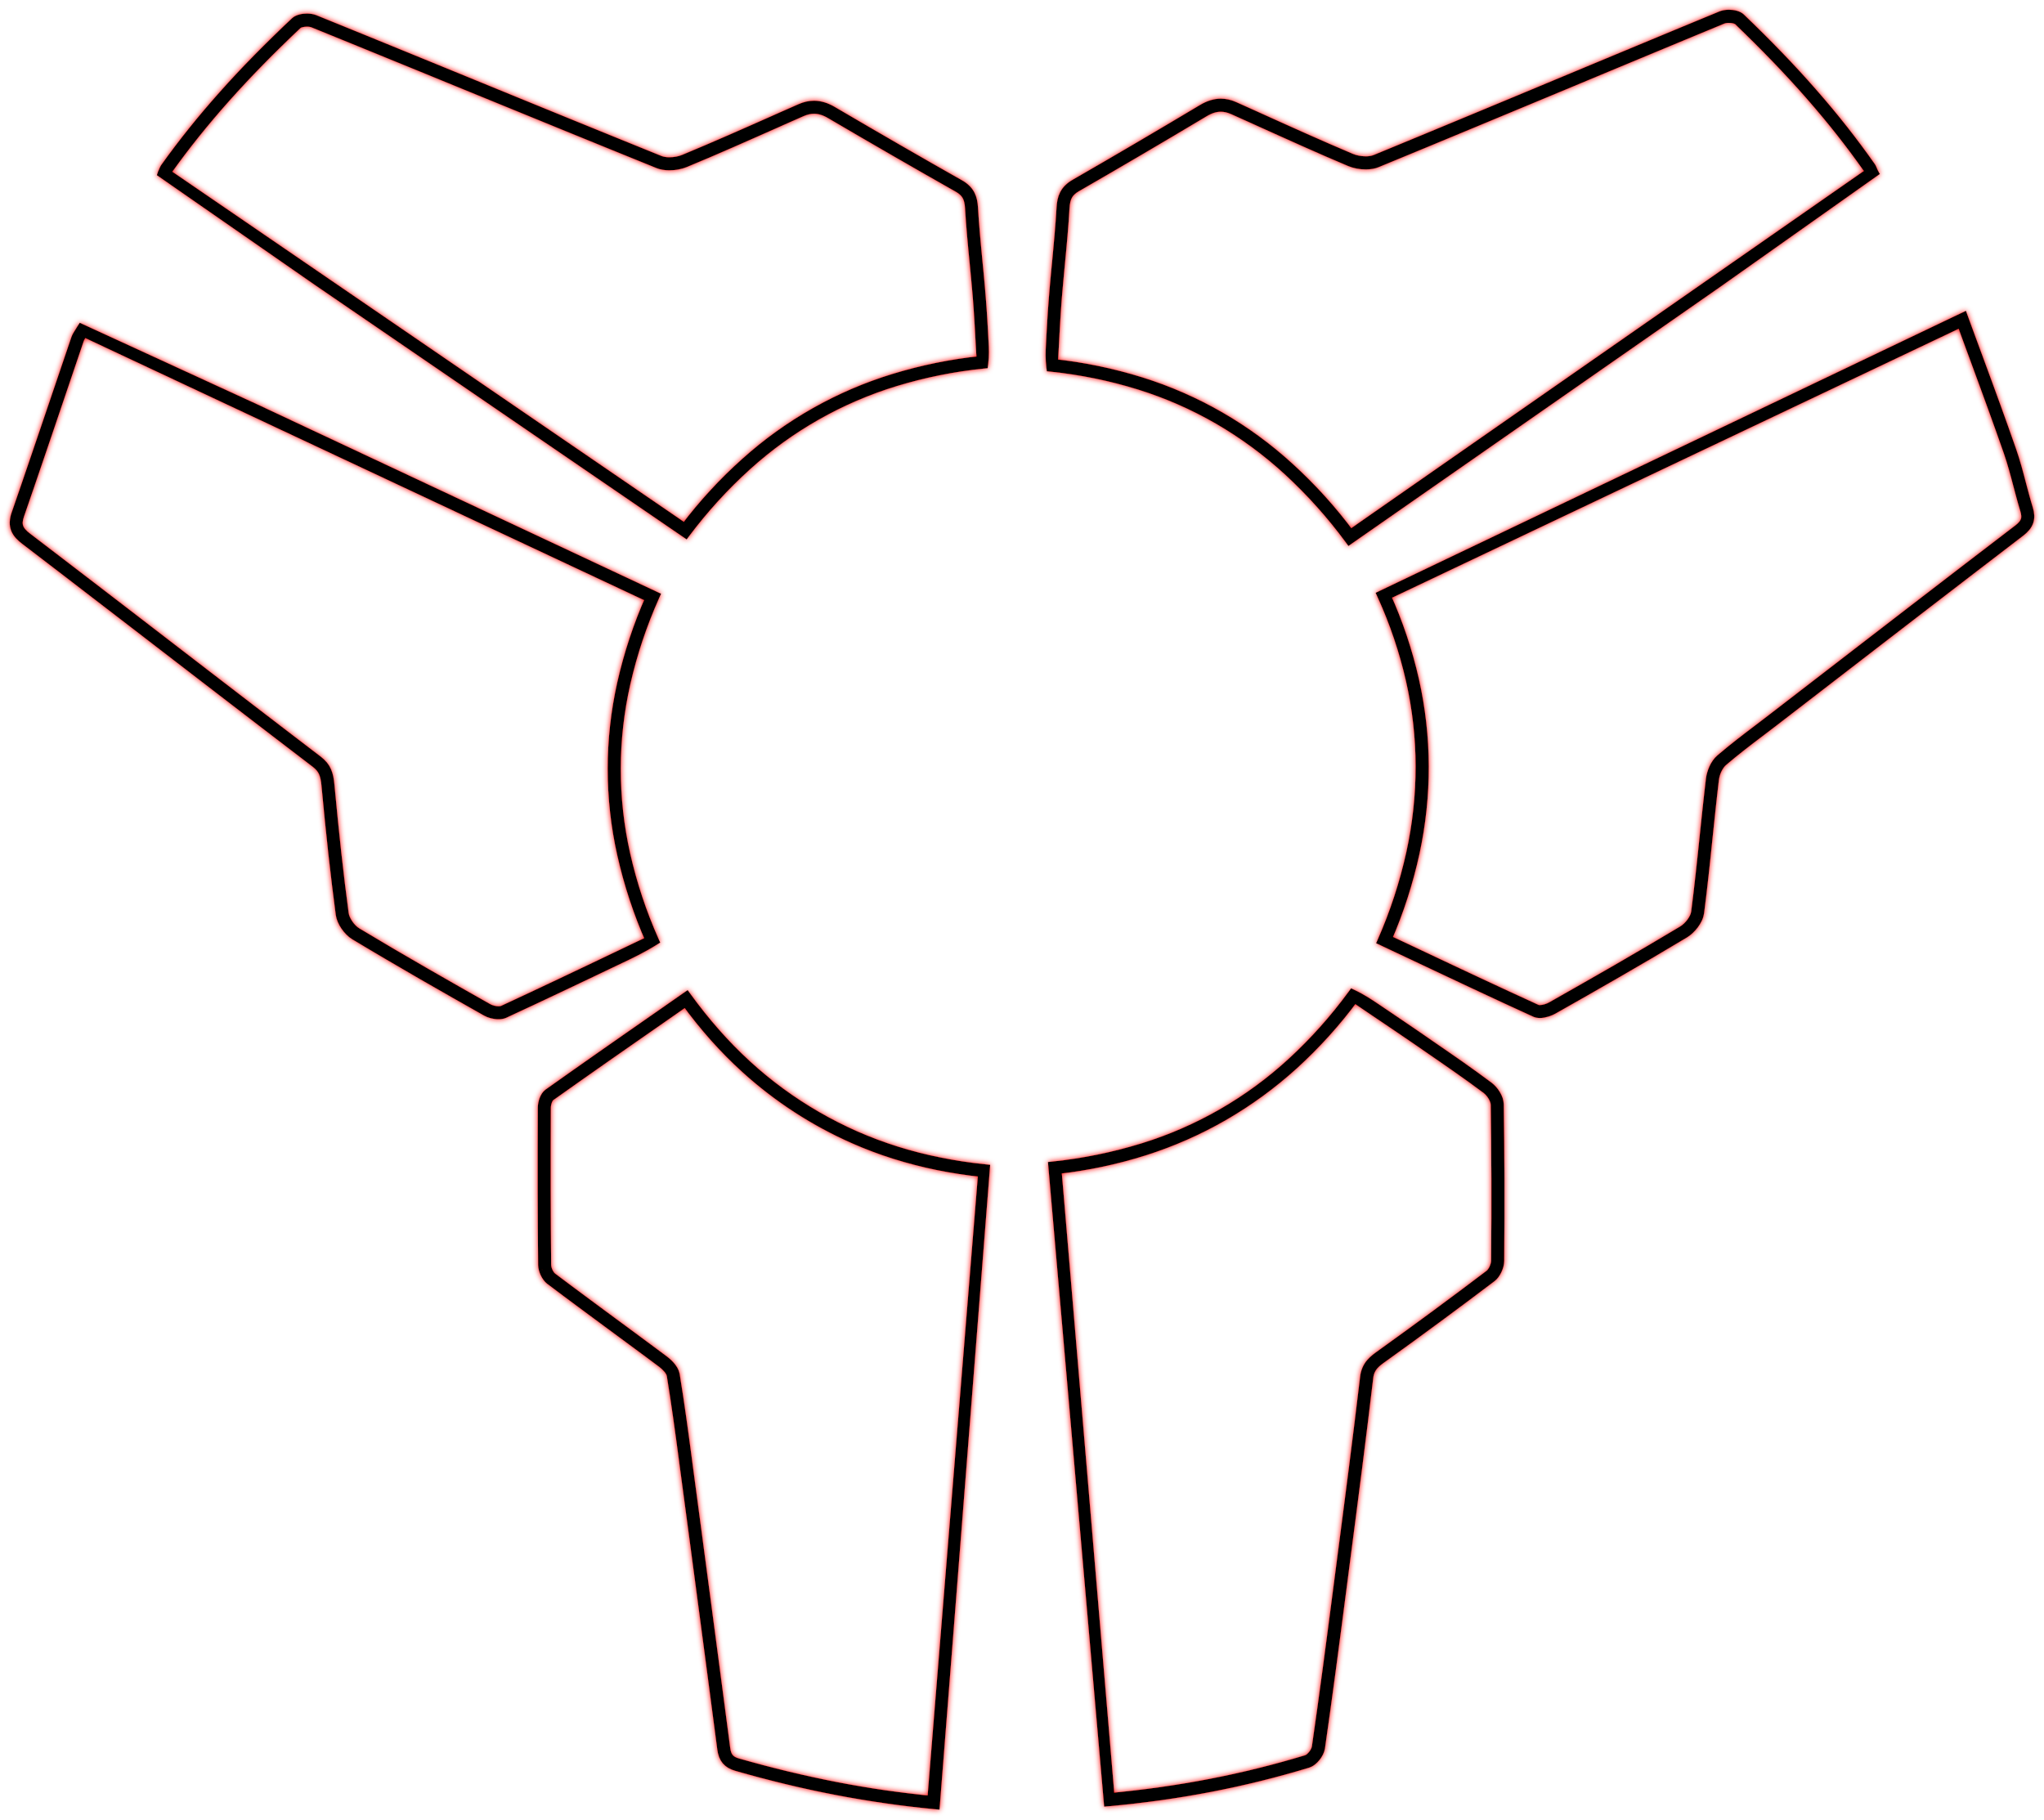
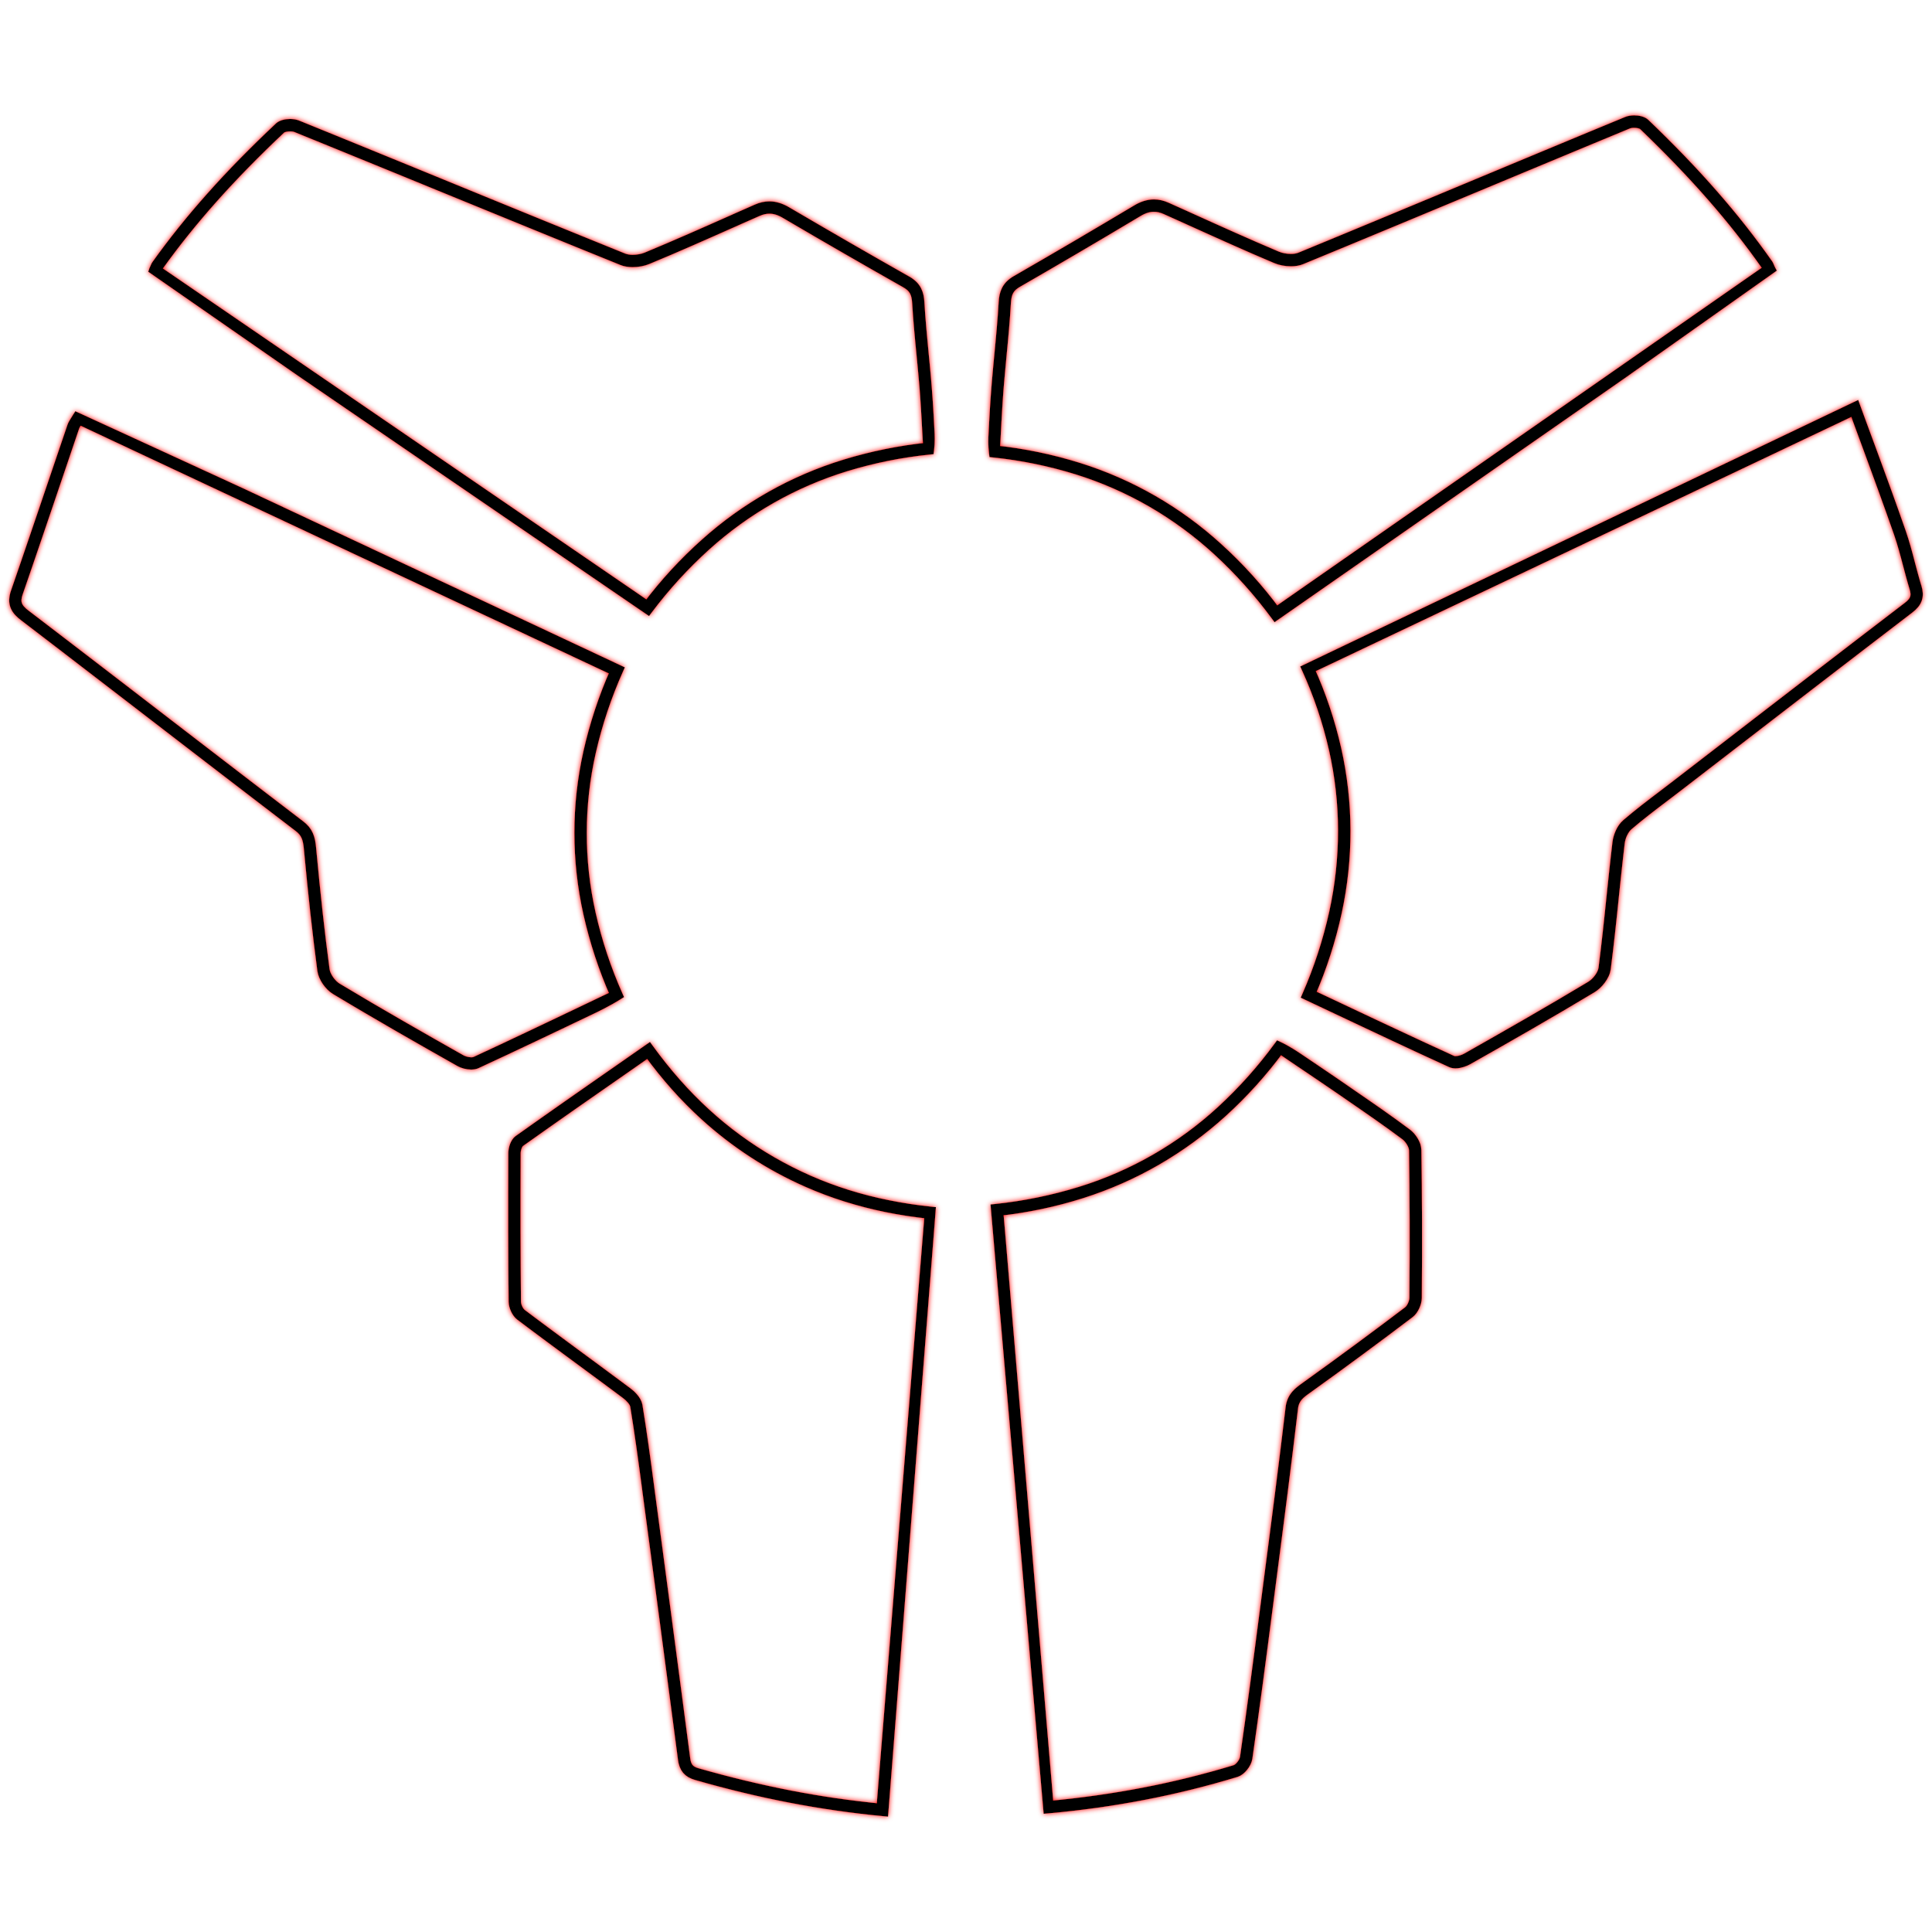
- <svg xmlns="http://www.w3.org/2000/svg" width="629.656" height="560.458" viewBox="0 0 629.656 560.458">
+ <svg xmlns="http://www.w3.org/2000/svg" width="400" height="400" viewBox="0 0 629.656 560.458">
  <defs>
    <filter id="Path_1318" x="0" y="96.42" width="206.643" height="220.56" filterUnits="userSpaceOnUse">
      <feOffset input="SourceAlpha" />
      <feGaussianBlur stdDeviation="1" result="blur" />
      <feFlood flood-color="red" />
      <feComposite operator="in" in2="blur" />
      <feComposite in="SourceGraphic" />
    </filter>
    <filter id="Path_1363" x="162.632" y="301.988" width="145.39" height="258.47" filterUnits="userSpaceOnUse">
      <feOffset input="SourceAlpha" />
      <feGaussianBlur stdDeviation="1" result="blur-2" />
      <feFlood flood-color="red" />
      <feComposite operator="in" in2="blur-2" />
      <feComposite in="SourceGraphic" />
    </filter>
    <filter id="Path_1426" x="319.819" y="301.444" width="146.622" height="258.085" filterUnits="userSpaceOnUse">
      <feOffset input="SourceAlpha" />
      <feGaussianBlur stdDeviation="1" result="blur-3" />
      <feFlood flood-color="red" />
      <feComposite operator="in" in2="blur-3" />
      <feComposite in="SourceGraphic" />
    </filter>
    <filter id="Path_1431" x="319.102" y="0" width="262.984" height="171.186" filterUnits="userSpaceOnUse">
      <feOffset input="SourceAlpha" />
      <feGaussianBlur stdDeviation="1" result="blur-4" />
      <feFlood flood-color="red" />
      <feComposite operator="in" in2="blur-4" />
      <feComposite in="SourceGraphic" />
    </filter>
    <filter id="Path_2081" x="45.33" y="1.178" width="262.301" height="167.997" filterUnits="userSpaceOnUse">
      <feOffset input="SourceAlpha" />
      <feGaussianBlur stdDeviation="1" result="blur-5" />
      <feFlood flood-color="red" />
      <feComposite operator="in" in2="blur-5" />
      <feComposite in="SourceGraphic" />
    </filter>
    <filter id="Path_1434" x="420.756" y="92.746" width="208.9" height="223.844" filterUnits="userSpaceOnUse">
      <feOffset input="SourceAlpha" />
      <feGaussianBlur stdDeviation="1" result="blur-6" />
      <feFlood flood-color="red" />
      <feComposite operator="in" in2="blur-6" />
      <feComposite in="SourceGraphic" />
    </filter>
  </defs>
  <g id="Group_4" data-name="Group 4" transform="translate(-219.068 1320.84)">
    <g id="Group_1075" data-name="Group 1075" transform="translate(110.75 -1320.11)">
      <g transform="matrix(1, 0, 0, 1, 108.32, -0.73)" filter="url(#Path_1318)">
        <path id="Path_1318-2" data-name="Path 1318" d="M309.99,182.9a144.044,144.044,0,0,0-8.94,26.71,119.389,119.389,0,0,0-.08,52.84,142.735,142.735,0,0,0,8.83,26.6c-.91.57-1.8,1.09-2.67,1.58s-1.74.96-2.59,1.4-1.7.86-2.54,1.27-1.67.81-2.51,1.2c-3.08,1.47-6.11,2.92-9.12,4.35s-5.98,2.85-8.95,4.25-5.91,2.8-8.87,4.18-5.9,2.76-8.87,4.13a2.748,2.748,0,0,1-.4.15c-.14.04-.29.08-.44.11a3.549,3.549,0,0,1-.47.06c-.16.01-.32.02-.49.02a6.819,6.819,0,0,1-1-.07,8.414,8.414,0,0,1-1-.2,8.8,8.8,0,0,1-.95-.31,6.52,6.52,0,0,1-.84-.4c-3.05-1.72-6.23-3.52-9.5-5.38s-6.64-3.79-10.07-5.76-6.9-3.99-10.38-6.04-6.99-4.12-10.46-6.21a8.225,8.225,0,0,1-1.57-1.24,11.724,11.724,0,0,1-1.35-1.62,10.425,10.425,0,0,1-1-1.81,7.32,7.32,0,0,1-.52-1.81c-.4-2.99-.79-6.03-1.16-9.14s-.75-6.28-1.11-9.56-.72-6.66-1.07-10.16-.7-7.14-1.06-10.94a17.1,17.1,0,0,0-.3-2.1,9.062,9.062,0,0,0-.54-1.76,6.6,6.6,0,0,0-.93-1.53,8.226,8.226,0,0,0-1.47-1.39q-5.685-4.335-11.4-8.72-5.715-4.365-11.41-8.75-5.7-4.365-11.35-8.72-5.655-4.335-11.22-8.63-5.415-4.17-10.92-8.4t-11.04-8.48q-5.535-4.245-11.08-8.51l-11.07-8.47a12.611,12.611,0,0,1-1.77-1.58,6.193,6.193,0,0,1-1.14-1.75,5.241,5.241,0,0,1-.38-2.1,8.657,8.657,0,0,1,.52-2.62c1.01-2.93,2.03-5.88,3.04-8.82s2.02-5.9,3.02-8.85,2-5.89,3-8.82,1.98-5.84,2.96-8.73c.53-1.56,1.06-3.13,1.59-4.69s1.06-3.12,1.59-4.69l1.59-4.68,1.59-4.68a4.217,4.217,0,0,1,.18-.45c.07-.15.14-.29.22-.44s.17-.3.27-.45.2-.32.3-.49c.05-.09.11-.17.17-.27s.12-.19.18-.29.12-.2.19-.31.13-.22.2-.33l53.47,24.57ZM299.07,293.6c.8-.38,1.59-.76,2.39-1.14s1.6-.76,2.4-1.15,1.61-.77,2.41-1.15,1.61-.77,2.42-1.15a144.537,144.537,0,0,1-8.75-26.57,120.146,120.146,0,0,1-.01-52.61,142.712,142.712,0,0,1,8.74-26.43L134.04,101.5c-.04.08-.09.15-.13.22s-.09.14-.13.21a1.374,1.374,0,0,1-.13.2c-.04.07-.08.13-.12.2-.1.15-.19.3-.28.44s-.17.28-.24.41-.14.26-.2.39a2.989,2.989,0,0,0-.15.38l-1.59,4.68q-.795,2.34-1.59,4.69t-1.59,4.69c-.53,1.56-1.06,3.13-1.59,4.69-.98,2.89-1.96,5.8-2.96,8.73s-1.99,5.87-3,8.82-2.01,5.9-3.02,8.85-2.02,5.9-3.04,8.83a7.84,7.84,0,0,0-.46,2.04,4.3,4.3,0,0,0,.21,1.73,5.038,5.038,0,0,0,.94,1.58,10.494,10.494,0,0,0,1.73,1.58q5.52,4.215,11.07,8.47l11.09,8.5q5.535,4.245,11.04,8.48l10.92,8.4q5.565,4.29,11.22,8.63t11.35,8.72q5.7,4.365,11.41,8.75,5.7,4.365,11.4,8.72a10.36,10.36,0,0,1,1.65,1.56,7.1,7.1,0,0,1,1.05,1.71,9.565,9.565,0,0,1,.61,1.94,20.349,20.349,0,0,1,.32,2.27c.35,3.79.7,7.42,1.06,10.92s.71,6.88,1.07,10.15.73,6.45,1.11,9.55.77,6.14,1.17,9.13a6,6,0,0,0,.47,1.58,10.429,10.429,0,0,0,2.12,3.08,7.238,7.238,0,0,0,1.38,1.1c3.47,2.09,6.97,4.16,10.45,6.21s6.96,4.06,10.38,6.03,6.79,3.89,10.06,5.76,6.45,3.66,9.5,5.38a5.661,5.661,0,0,0,.74.35,7.469,7.469,0,0,0,.84.27,6.539,6.539,0,0,0,.88.18,6.434,6.434,0,0,0,.86.06c.13,0,.26-.01.38-.02s.24-.03.36-.05a2.658,2.658,0,0,0,.33-.08,2.1,2.1,0,0,0,.3-.11q4.455-2.055,8.87-4.13t8.86-4.18q4.44-2.1,8.95-4.25,4.485-2.13,9.1-4.34" transform="translate(-108.32 0.73)" fill="#3d0600" stroke="#000" stroke-width="3" stroke-dasharray="1600" />
      </g>
    </g>
    <g id="Group_1103" data-name="Group 1103" transform="translate(110.75 -1320.11)">
      <g transform="matrix(1, 0, 0, 1, 108.32, -0.73)" filter="url(#Path_1363)">
        <path id="Path_1363-2" data-name="Path 1363" d="M411.73,359.43,396.36,555.09c-5.13-.49-10.21-1.1-15.28-1.83s-10.12-1.58-15.17-2.55-10.12-2.07-15.22-3.3-10.23-2.58-15.42-4.07a8.124,8.124,0,0,1-1.83-.75,5.107,5.107,0,0,1-1.33-1.1,5.193,5.193,0,0,1-.87-1.51,8.341,8.341,0,0,1-.47-1.98c-1.02-7.78-2.04-15.52-3.05-23.17s-2.01-15.2-2.99-22.58-1.94-14.6-2.87-21.59-1.83-13.74-2.7-20.19l-.18-1.41q-.435-3.225-.87-6.49t-.91-6.55q-.465-3.285-.96-6.57t-1.03-6.54a3.322,3.322,0,0,0-.37-1.02,6.331,6.331,0,0,0-.7-1.01,11.314,11.314,0,0,0-.89-.94c-.32-.29-.64-.56-.95-.8q-1.92-1.44-3.84-2.86l-3.85-2.85c-1.28-.95-2.57-1.9-3.85-2.84s-2.57-1.89-3.85-2.84c-1.57-1.16-3.15-2.32-4.74-3.5s-3.19-2.36-4.79-3.54l-4.8-3.57c-1.6-1.19-3.19-2.39-4.77-3.58a4.466,4.466,0,0,1-.85-.88,7.1,7.1,0,0,1-.7-1.17,7.607,7.607,0,0,1-.48-1.31,6.006,6.006,0,0,1-.19-1.29q-.06-5.6-.09-11.38t-.05-11.8q-.015-6.015,0-12.31c.01-4.2.02-8.49.04-12.9a6.523,6.523,0,0,1,.12-1.21,7.983,7.983,0,0,1,.34-1.25,5.582,5.582,0,0,1,.56-1.12,3.158,3.158,0,0,1,.76-.82q4.155-2.955,8.31-5.88t8.33-5.85c2.79-1.95,5.59-3.91,8.43-5.89s5.7-3.97,8.6-5.99l8.86-6.18q4.335,5.97,8.96,11.21a129.436,129.436,0,0,0,9.62,9.81,121.178,121.178,0,0,0,10.38,8.51A123.485,123.485,0,0,0,371.9,349.2a122.119,122.119,0,0,0,12.53,4.7,127.148,127.148,0,0,0,13.25,3.39Q404.49,358.685,411.73,359.43ZM395.45,554l15.7-193.63c-4.82-.51-9.48-1.23-14.02-2.15a132.541,132.541,0,0,1-13.22-3.42,121.821,121.821,0,0,1-12.51-4.71,124.082,124.082,0,0,1-33.48-21.76,129.816,129.816,0,0,1-9.54-9.65q-4.575-5.145-8.8-10.93l-8.06,5.62q-4.35,3.03-8.59,5.98t-8.43,5.88q-4.185,2.925-8.33,5.85c-2.77,1.95-5.53,3.91-8.31,5.88a2.1,2.1,0,0,0-.55.62,4.265,4.265,0,0,0-.43.91,7.242,7.242,0,0,0-.28,1.04,5.254,5.254,0,0,0-.1,1.02q-.03,6.6-.04,12.89c0,4.19-.01,8.29,0,12.3s.02,7.94.05,11.8.05,7.65.09,11.38a4.708,4.708,0,0,0,.16,1.08,6.2,6.2,0,0,0,.4,1.09,6.509,6.509,0,0,0,.57.97,3.4,3.4,0,0,0,.69.72q2.37,1.785,4.77,3.58t4.79,3.56q2.4,1.77,4.78,3.54t4.74,3.5c1.29.95,2.57,1.9,3.86,2.84s2.57,1.9,3.85,2.85,2.57,1.9,3.85,2.85,2.56,1.91,3.84,2.86c.17.13.44.34.76.62a10.7,10.7,0,0,1,1.02,1.01,7.8,7.8,0,0,1,.96,1.3,4.633,4.633,0,0,1,.57,1.48c.36,2.17.7,4.36,1.03,6.55s.65,4.39.96,6.58.61,4.38.91,6.56.58,4.35.87,6.5l.18,1.4c.86,6.46,1.77,13.21,2.7,20.2s1.89,14.2,2.87,21.59,1.98,14.93,2.99,22.58,2.03,15.39,3.05,23.17a7.606,7.606,0,0,0,.39,1.7,4.245,4.245,0,0,0,.72,1.27,3.982,3.982,0,0,0,1.11.91,6.944,6.944,0,0,0,1.57.63q7.7,2.2,15.24,4.02,7.56,1.815,15,3.27,7.455,1.44,14.86,2.52,7.365,1.05,14.79,1.78" transform="translate(-108.32 0.73)" fill="#3d0600" stroke="#000" stroke-width="3" stroke-dasharray="1600" />
      </g>
    </g>
    <g id="Group_1164" data-name="Group 1164" transform="translate(111.75 -1321.11)">
      <g transform="matrix(1, 0, 0, 1, 107.32, 0.27)" filter="url(#Path_1426)">
        <path id="Path_1426-2" data-name="Path 1426" d="M569.05,340.53c.06,3.63.1,7.33.14,11.13s.06,7.68.07,11.67.01,8.09,0,12.31-.04,8.55-.07,13.02a6.561,6.561,0,0,1-.2,1.42,8.457,8.457,0,0,1-.52,1.43,8,8,0,0,1-.76,1.28,4.731,4.731,0,0,1-.93.96q-3.99,3.03-8.05,6.06t-8.17,6.07q-4.11,3.03-8.26,6.06t-8.33,6.02l-.53.38c-.59.42-1.14.81-1.65,1.22a10.112,10.112,0,0,0-1.38,1.31,6.268,6.268,0,0,0-1.01,1.61,7.436,7.436,0,0,0-.55,2.14q-.825,6.96-1.69,13.94t-1.75,13.96q-.885,6.975-1.79,13.9t-1.79,13.75l-1.37,10.55q-.765,5.895-1.55,11.88c-.52,3.98-1.05,7.99-1.59,12s-1.08,8.03-1.64,12.05-1.12,8.02-1.7,12.01a5.037,5.037,0,0,1-.48,1.45,7.371,7.371,0,0,1-.91,1.41,7,7,0,0,1-1.16,1.15,3.866,3.866,0,0,1-1.25.68q-7.395,2.25-14.87,4.1t-15.11,3.32q-7.635,1.47-15.46,2.57t-15.92,1.83L431.76,359.56a144.661,144.661,0,0,0,27.62-5.64,120.181,120.181,0,0,0,45.92-26.38A143.32,143.32,0,0,0,524,306.6c.72.34,1.39.68,2.03,1.04s1.25.71,1.83,1.06,1.15.72,1.7,1.08,1.09.73,1.63,1.09c1.25.84,2.47,1.67,3.69,2.49s2.42,1.64,3.62,2.45,2.39,1.63,3.59,2.44,2.39,1.63,3.58,2.46l2.15,1.49c1.5,1.03,3.01,2.06,4.52,3.11s3.03,2.1,4.55,3.16,3.03,2.14,4.53,3.23,3,2.18,4.48,3.29a8.539,8.539,0,0,1,1.14,1.06,9.424,9.424,0,0,1,1.01,1.38,8,8,0,0,1,.73,1.54,6.244,6.244,0,0,1,.27,1.56Zm-.89,48.12c.04-4.47.06-8.8.08-13.02s.01-8.31,0-12.3-.03-7.88-.07-11.67-.08-7.5-.13-11.12a4.167,4.167,0,0,0-.26-1.29,7.368,7.368,0,0,0-.64-1.33,8.913,8.913,0,0,0-.88-1.21,7.031,7.031,0,0,0-.98-.93q-2.2-1.65-4.47-3.28-2.25-1.62-4.53-3.22c-1.51-1.06-3.03-2.12-4.54-3.16s-3.02-2.08-4.51-3.11l-2.15-1.49q-1.8-1.23-3.58-2.45t-3.59-2.44q-1.8-1.215-3.62-2.45t-3.7-2.49c-.5-.34-1.01-.68-1.52-1.03s-1.01-.68-1.52-1.03-1.02-.69-1.53-1.03-1.02-.69-1.53-1.04a141.928,141.928,0,0,1-18.66,20.68,125.838,125.838,0,0,1-21.56,15.74,124.234,124.234,0,0,1-24.37,10.74,140.064,140.064,0,0,1-27.1,5.71l16.39,193.68q7.995-.735,15.73-1.83t15.28-2.55q7.545-1.455,14.94-3.29t14.7-4.05a3.3,3.3,0,0,0,.98-.56,6.25,6.25,0,0,0,.95-.97,6.764,6.764,0,0,0,.76-1.18,4.388,4.388,0,0,0,.4-1.17c.58-3.98,1.15-7.99,1.7-12s1.1-8.03,1.64-12.04,1.07-8.02,1.59-12,1.04-7.95,1.55-11.88l1.37-10.54q.885-6.825,1.79-13.75t1.79-13.9q.885-6.975,1.75-13.96c.58-4.65,1.14-9.31,1.69-13.94a8.292,8.292,0,0,1,.64-2.43,7.483,7.483,0,0,1,1.15-1.83,11.355,11.355,0,0,1,1.5-1.44c.54-.44,1.12-.85,1.71-1.27l.53-.39q4.17-3,8.32-6.01t8.26-6.05q4.11-3.03,8.17-6.07t8.05-6.06a3.932,3.932,0,0,0,.77-.8,5.788,5.788,0,0,0,.64-1.09,7.729,7.729,0,0,0,.44-1.22,4.247,4.247,0,0,0,.18-1.19" transform="translate(-107.32 -0.27)" fill="#3d0600" stroke="#000" stroke-width="3" stroke-dasharray="1600" />
      </g>
    </g>
    <g id="Group_1169" data-name="Group 1169" transform="translate(110.75 -1320.11)">
      <g transform="matrix(1, 0, 0, 1, 108.32, -0.73)" filter="url(#Path_1431)">
        <path id="Path_1431-2" data-name="Path 1431" d="M685.45,52.42,637.54,86.3l-113.5,79.09a148.193,148.193,0,0,0-18.93-21.12,122.979,122.979,0,0,0-21.51-15.81,120.654,120.654,0,0,0-24.26-10.62,140.8,140.8,0,0,0-27.2-5.57c-.08-.66-.13-1.28-.17-1.88s-.05-1.17-.05-1.73.01-1.1.03-1.63.05-1.06.08-1.58c.06-1.14.12-2.3.18-3.46s.13-2.32.2-3.49.14-2.33.22-3.5.16-2.33.26-3.49c.07-.94.15-1.89.23-2.84s.16-1.9.25-2.84.17-1.89.26-2.83.18-1.87.27-2.8c.13-1.39.26-2.79.39-4.19s.26-2.82.38-4.24.24-2.84.34-4.26.2-2.84.28-4.25a14.487,14.487,0,0,1,.27-2.16,8.022,8.022,0,0,1,.67-1.93,6.823,6.823,0,0,1,1.24-1.71,9.394,9.394,0,0,1,1.98-1.49q4.74-2.73,9.54-5.52t9.69-5.66q4.89-2.865,9.9-5.84,5.025-2.97,10.19-6.06a13.135,13.135,0,0,1,1.43-.75,10.186,10.186,0,0,1,1.41-.54,12.146,12.146,0,0,1,1.39-.33,9.168,9.168,0,0,1,1.38-.11,8.934,8.934,0,0,1,1.04.06,9.6,9.6,0,0,1,1.05.18,10.34,10.34,0,0,1,1.05.3c.35.12.71.26,1.06.42.65.29,1.3.59,1.96.88s1.31.59,1.96.88,1.31.59,1.96.88,1.31.59,1.96.89q3.45,1.56,6.94,3.13t7.02,3.14q3.525,1.575,7.07,3.11c2.36,1.03,4.73,2.04,7.09,3.04.31.13.65.25,1,.36a9.641,9.641,0,0,0,1.12.27,11.751,11.751,0,0,0,1.19.17c.4.04.81.06,1.22.06.27,0,.53-.01.79-.03a6.482,6.482,0,0,0,.77-.1c.25-.04.5-.1.74-.16a5.78,5.78,0,0,0,.7-.24q7.425-3.06,14.89-6.15t14.92-6.19q7.455-3.09,14.86-6.18t14.7-6.13q5.79-2.415,11.66-4.86t11.78-4.9q5.91-2.46,11.84-4.92t11.83-4.89a4.2,4.2,0,0,1,.5-.17c.17-.05.37-.09.57-.13a5.976,5.976,0,0,1,.61-.08c.21-.02.42-.03.64-.03a9.111,9.111,0,0,1,1.05.06,6.45,6.45,0,0,1,1.01.2,4.7,4.7,0,0,1,.89.34,2.729,2.729,0,0,1,.69.48q6.135,5.88,11.68,11.63t10.53,11.46q5,5.7,9.45,11.36t8.44,11.34a1.781,1.781,0,0,1,.14.23l.12.24c.04.08.08.17.12.26s.08.19.12.29c.02.05.05.11.07.16s.05.11.08.18.05.12.08.19a2.466,2.466,0,0,0,.11.23ZM524.26,164.01,684.36,52.45c-.08-.18-.14-.34-.2-.47s-.1-.24-.14-.33-.08-.17-.11-.23-.07-.12-.1-.17q-3.96-5.655-8.41-11.3t-9.42-11.32q-4.98-5.685-10.5-11.42-5.535-5.745-11.64-11.6a1.873,1.873,0,0,0-.52-.34,4.04,4.04,0,0,0-.72-.25,5.44,5.44,0,0,0-.84-.15,8.848,8.848,0,0,0-.89-.05c-.17,0-.35.01-.52.02a4.017,4.017,0,0,0-.5.06c-.16.03-.32.06-.47.1a4.128,4.128,0,0,0-.42.14q-5.895,2.445-11.83,4.9t-11.84,4.92q-5.91,2.46-11.78,4.9t-11.65,4.86q-7.3,3.045-14.71,6.12t-14.86,6.18q-7.455,3.09-14.92,6.19t-14.89,6.15q-.375.15-.78.27a7.658,7.658,0,0,1-.83.18c-.28.05-.57.08-.87.11a8.835,8.835,0,0,1-.89.04c-.45,0-.89-.02-1.34-.06a13.105,13.105,0,0,1-1.3-.19,11.444,11.444,0,0,1-1.22-.3,9.916,9.916,0,0,1-1.09-.39q-3.54-1.5-7.1-3.04c-2.36-1.03-4.73-2.07-7.08-3.12s-4.7-2.1-7.03-3.15-4.65-2.1-6.95-3.13c-.65-.3-1.3-.59-1.96-.89s-1.3-.59-1.96-.88-1.3-.59-1.96-.88-1.3-.59-1.96-.88c-.33-.15-.65-.27-.97-.38a9.1,9.1,0,0,0-.95-.27,7.693,7.693,0,0,0-.94-.16,7.4,7.4,0,0,0-.94-.05,8.639,8.639,0,0,0-1.24.1,8.822,8.822,0,0,0-1.26.3,10.229,10.229,0,0,0-1.28.5,12.9,12.9,0,0,0-1.31.7q-5.175,3.09-10.19,6.06c-3.35,1.98-6.64,3.92-9.91,5.84s-6.49,3.8-9.69,5.66-6.38,3.7-9.54,5.52a8.552,8.552,0,0,0-1.6,1.15,5.526,5.526,0,0,0-1.1,1.37,6.351,6.351,0,0,0-.66,1.73,12.427,12.427,0,0,0-.3,2.22c-.08,1.42-.18,2.84-.28,4.26s-.22,2.85-.34,4.27-.25,2.84-.38,4.25-.26,2.81-.4,4.2c-.09.92-.17,1.85-.26,2.79s-.17,1.88-.26,2.82-.17,1.89-.25,2.83-.16,1.89-.24,2.83c-.09,1.15-.17,2.32-.25,3.48s-.15,2.33-.22,3.5-.13,2.33-.2,3.49-.12,2.31-.18,3.45c-.03.49-.05.97-.08,1.46s-.05.97-.08,1.46-.05.97-.08,1.46-.05.97-.08,1.46a140.947,140.947,0,0,1,27.14,5.62,121.246,121.246,0,0,1,45.62,26.25,143.726,143.726,0,0,1,18.8,20.79" transform="translate(-108.32 0.73)" fill="#3d0600" stroke="#000" stroke-width="3" stroke-dasharray="1600" />
      </g>
      <g transform="matrix(1, 0, 0, 1, 108.32, -0.73)" filter="url(#Path_2081)">
        <path id="Path_2081-2" data-name="Path 2081" d="M431.92,51.464l47.817,33.215,113.28,77.537A146.2,146.2,0,0,1,611.91,141.51a120.746,120.746,0,0,1,45.682-25.91,142.747,142.747,0,0,1,27.147-5.461c.08-.647.13-1.255.17-1.843s.05-1.147.05-1.7-.01-1.078-.03-1.6-.05-1.039-.08-1.549c-.06-1.118-.12-2.255-.18-3.392s-.13-2.274-.2-3.421-.14-2.284-.22-3.431-.16-2.284-.259-3.421c-.07-.922-.15-1.853-.23-2.784s-.16-1.863-.25-2.784-.17-1.853-.26-2.774-.18-1.833-.269-2.745c-.13-1.363-.26-2.735-.389-4.108s-.26-2.765-.379-4.157-.24-2.784-.339-4.176-.2-2.784-.279-4.167a13.965,13.965,0,0,0-.269-2.118,7.781,7.781,0,0,0-.669-1.892,6.693,6.693,0,0,0-1.238-1.676,9.363,9.363,0,0,0-1.976-1.461q-4.731-2.676-9.522-5.412t-9.671-5.549q-4.88-2.809-9.881-5.725T638.2,32.313a13.185,13.185,0,0,0-1.427-.735,10.276,10.276,0,0,0-1.407-.529,12.308,12.308,0,0,0-1.387-.324,9.312,9.312,0,0,0-1.377-.108,9.077,9.077,0,0,0-1.038.059,9.744,9.744,0,0,0-1.048.176,10.468,10.468,0,0,0-1.048.294c-.349.118-.709.255-1.058.412-.649.284-1.3.578-1.956.863s-1.307.578-1.956.863-1.308.578-1.956.863-1.307.578-1.956.873q-3.443,1.529-6.926,3.069t-7.006,3.078q-3.518,1.544-7.056,3.049c-2.355,1.01-4.721,2-7.076,2.98-.309.127-.649.245-1,.353a9.771,9.771,0,0,1-1.118.265,11.927,11.927,0,0,1-1.188.167c-.4.039-.808.059-1.218.059-.27,0-.529-.01-.788-.029a6.581,6.581,0,0,1-.769-.1c-.25-.039-.5-.1-.739-.157a5.844,5.844,0,0,1-.7-.235q-7.411-3-14.861-6.029t-14.89-6.064q-7.44-3.029-14.831-6.059t-14.672-6.01q-5.779-2.368-11.637-4.765t-11.757-4.8q-5.9-2.412-11.817-4.823t-11.807-4.8a4.246,4.246,0,0,0-.5-.167c-.17-.049-.369-.088-.569-.127a5.992,5.992,0,0,0-.609-.078c-.209-.019-.419-.029-.639-.029a9.255,9.255,0,0,0-1.048.059,6.538,6.538,0,0,0-1.008.2,4.741,4.741,0,0,0-.888.333,2.724,2.724,0,0,0-.689.471q-6.123,5.765-11.657,11.4t-10.51,11.235q-4.985,5.588-9.432,11.137T432.757,49.72a1.73,1.73,0,0,0-.14.225l-.12.235c-.04.078-.08.167-.12.255s-.08.186-.12.284c-.02.049-.05.108-.07.157s-.05.108-.08.176-.05.118-.08.186a2.4,2.4,0,0,1-.106.223Zm160.88,109.4L433.008,51.494c.08-.176.14-.333.2-.461s.1-.235.14-.324.08-.167.11-.225.07-.118.1-.167q3.952-5.544,8.394-11.078t9.4-11.1q4.97-5.573,10.48-11.2T473.449,5.567a1.873,1.873,0,0,1,.519-.333A4.076,4.076,0,0,1,474.687,5a5.518,5.518,0,0,1,.838-.147c.289-.029.6-.049.888-.049.17,0,.349.01.519.02a4.08,4.08,0,0,1,.5.059c.16.029.319.059.469.1a4.175,4.175,0,0,1,.419.137q5.884,2.4,11.807,4.8t11.817,4.823q5.9,2.412,11.757,4.8t11.627,4.765q7.291,2.985,14.681,6t14.831,6.059q7.44,3.029,14.891,6.068t14.861,6.029q.374.147.779.265a7.762,7.762,0,0,0,.828.176c.279.049.569.078.868.108a8.8,8.8,0,0,0,.888.039c.449,0,.888-.02,1.337-.059s.878-.108,1.3-.186a11.592,11.592,0,0,0,1.218-.294,10.025,10.025,0,0,0,1.088-.382q3.533-1.471,7.086-2.98c2.355-1.01,4.721-2.029,7.066-3.059s4.691-2.059,7.016-3.088,4.641-2.059,6.937-3.069c.649-.294,1.3-.578,1.956-.873s1.3-.578,1.956-.863,1.3-.578,1.956-.863,1.3-.578,1.956-.863c.329-.147.649-.265.968-.373a9.213,9.213,0,0,1,.948-.265,7.8,7.8,0,0,1,.938-.157,7.519,7.519,0,0,1,.938-.049,8.773,8.773,0,0,1,1.238.1,8.936,8.936,0,0,1,1.258.294,10.323,10.323,0,0,1,1.277.49,12.957,12.957,0,0,1,1.307.686q5.165,3.029,10.17,5.941c3.344,1.941,6.627,3.843,9.891,5.725s6.477,3.725,9.671,5.549,6.368,3.627,9.521,5.412a8.534,8.534,0,0,1,1.6,1.127,5.438,5.438,0,0,1,1.1,1.343,6.156,6.156,0,0,1,.659,1.7,11.977,11.977,0,0,1,.3,2.176c.08,1.392.18,2.784.28,4.176s.22,2.794.339,4.186.25,2.784.379,4.167.259,2.755.4,4.118c.09.9.17,1.814.26,2.735s.17,1.843.259,2.765.17,1.853.25,2.774.16,1.853.24,2.774c.09,1.127.17,2.274.25,3.412s.15,2.284.22,3.431.13,2.284.2,3.421.12,2.265.18,3.382c.03.48.05.951.08,1.431s.05.951.08,1.431.05.951.08,1.431.05.951.08,1.431a142.891,142.891,0,0,0-27.087,5.51,121.557,121.557,0,0,0-45.531,25.734,141.82,141.82,0,0,0-18.77,20.382" transform="translate(-381.83 1.91)" fill="#3d0600" stroke="#000" stroke-width="3" stroke-dasharray="1600" />
      </g>
    </g>
    <g id="Group_1173" data-name="Group 1173" transform="translate(110.75 -1320.11)">
      <g transform="matrix(1, 0, 0, 1, 108.32, -0.73)" filter="url(#Path_1434)">
        <path id="Path_1434-2" data-name="Path 1434" d="M733.09,156.03a8,8,0,0,1,.38,2.08,5.153,5.153,0,0,1-.25,1.81,5.36,5.36,0,0,1-.91,1.62,9.4,9.4,0,0,1-1.6,1.52q-7.665,5.88-15.38,11.79t-15.39,11.83q-7.68,5.91-15.31,11.79l-15.14,11.67-14.4,11.1c-.35.27-.71.54-1.06.81s-.71.54-1.06.81-.71.54-1.06.81-.71.54-1.07.81c-.99.75-1.98,1.5-2.98,2.26s-2,1.53-2.99,2.31-1.98,1.56-2.96,2.36-1.95,1.6-2.9,2.42a6.038,6.038,0,0,0-.94,1.05,10.439,10.439,0,0,0-.8,1.35,9.846,9.846,0,0,0-.6,1.54,10.16,10.16,0,0,0-.34,1.6c-.18,1.47-.35,2.95-.51,4.43s-.33,2.96-.49,4.44-.32,2.95-.47,4.42-.31,2.93-.46,4.38q-.3,2.865-.6,5.78t-.63,5.84c-.22,1.95-.44,3.91-.67,5.86s-.47,3.91-.72,5.85a6.529,6.529,0,0,1-.57,1.88,10.788,10.788,0,0,1-1.09,1.8,11.768,11.768,0,0,1-1.41,1.57,9.59,9.59,0,0,1-1.52,1.16q-5.085,3.045-10.21,6.06t-10.21,5.94q-5.085,2.94-10.1,5.79c-3.33,1.9-6.63,3.77-9.87,5.6-.25.14-.54.28-.85.42a8.833,8.833,0,0,1-1.03.38,10.618,10.618,0,0,1-1.11.28,6.159,6.159,0,0,1-1.12.11c-.14,0-.27-.01-.4-.02s-.26-.03-.38-.05a2.481,2.481,0,0,1-.37-.09,3.435,3.435,0,0,1-.34-.13q-4.575-2.085-9.1-4.18t-9.08-4.23q-4.545-2.13-9.15-4.3l-9.32-4.39-10.36-4.88A145.129,145.129,0,0,0,543,262.11a124.326,124.326,0,0,0,2.9-26.78,120.954,120.954,0,0,0-2.99-26.52,135.864,135.864,0,0,0-8.86-26.21L713.08,97.08c.42,1.16.83,2.27,1.23,3.36s.79,2.15,1.17,3.19.76,2.06,1.13,3.07.74,2.01,1.11,3q1.35,3.66,2.66,7.24c.88,2.39,1.74,4.75,2.59,7.1s1.7,4.69,2.53,7.04,1.66,4.68,2.48,7.04c.3.85.58,1.7.84,2.56s.52,1.72.77,2.59.48,1.73.71,2.6.46,1.72.68,2.58c.16.62.33,1.25.5,1.88l.51,1.89c.17.63.35,1.26.53,1.89C732.71,154.79,732.9,155.41,733.09,156.03Zm-2.99,6.25a8.153,8.153,0,0,0,1.4-1.31,4.338,4.338,0,0,0,.78-1.35,3.949,3.949,0,0,0,.19-1.51,7.712,7.712,0,0,0-.35-1.79c-.19-.63-.38-1.26-.56-1.89s-.36-1.27-.53-1.9-.34-1.27-.51-1.9-.33-1.26-.5-1.88c-.22-.85-.45-1.71-.68-2.56s-.47-1.72-.71-2.58-.5-1.72-.76-2.57-.54-1.7-.83-2.54c-.82-2.35-1.64-4.69-2.48-7.03s-1.68-4.68-2.53-7.03-1.72-4.71-2.59-7.1-1.76-4.79-2.65-7.23c-.35-.95-.7-1.91-1.06-2.87s-.71-1.92-1.06-2.89-.71-1.94-1.07-2.91-.71-1.95-1.07-2.94L535.19,182.67a136.848,136.848,0,0,1,8.78,26.18,122.991,122.991,0,0,1,2.98,26.45,124.6,124.6,0,0,1-2.82,26.63,143.413,143.413,0,0,1-8.62,26.7l9.48,4.47,9.31,4.39q4.6,2.17,9.15,4.29t9.07,4.22q4.525,2.09,9.1,4.18.105.045.24.09c.08.02.17.04.26.06a2.36,2.36,0,0,0,.28.04c.1.01.2.01.3.01a5.65,5.65,0,0,0,.89-.08,7.98,7.98,0,0,0,.94-.22,9.28,9.28,0,0,0,.93-.33,8.412,8.412,0,0,0,.85-.42q4.86-2.745,9.86-5.6t10.09-5.78c3.39-1.96,6.8-3.94,10.2-5.94s6.82-4.02,10.21-6.06a8.429,8.429,0,0,0,1.46-1.13,10.742,10.742,0,0,0,1.26-1.44,9.193,9.193,0,0,0,.93-1.58,5.4,5.4,0,0,0,.46-1.53c.25-1.94.49-3.88.72-5.84s.45-3.91.67-5.86.42-3.9.63-5.84.41-3.87.6-5.78c.15-1.45.3-2.91.46-4.38s.31-2.95.47-4.43.32-2.96.49-4.44.34-2.96.51-4.43a10.01,10.01,0,0,1,.33-1.59,13.123,13.123,0,0,1,.61-1.68,9.563,9.563,0,0,1,.9-1.59,6.828,6.828,0,0,1,1.18-1.32c.95-.82,1.93-1.63,2.91-2.43s1.98-1.59,2.97-2.37,2-1.55,3-2.32,2-1.52,2.99-2.27c.35-.27.71-.54,1.06-.81s.71-.54,1.06-.81.71-.54,1.06-.81.71-.54,1.06-.81l14.4-11.1q7.515-5.79,15.14-11.67t15.31-11.79q7.68-5.91,15.39-11.83,7.725-5.9,15.4-11.79" transform="translate(-108.32 0.73)" fill="#3d0600" stroke="#000" stroke-width="3" stroke-dasharray="1600" />
      </g>
    </g>
  </g>
</svg>
